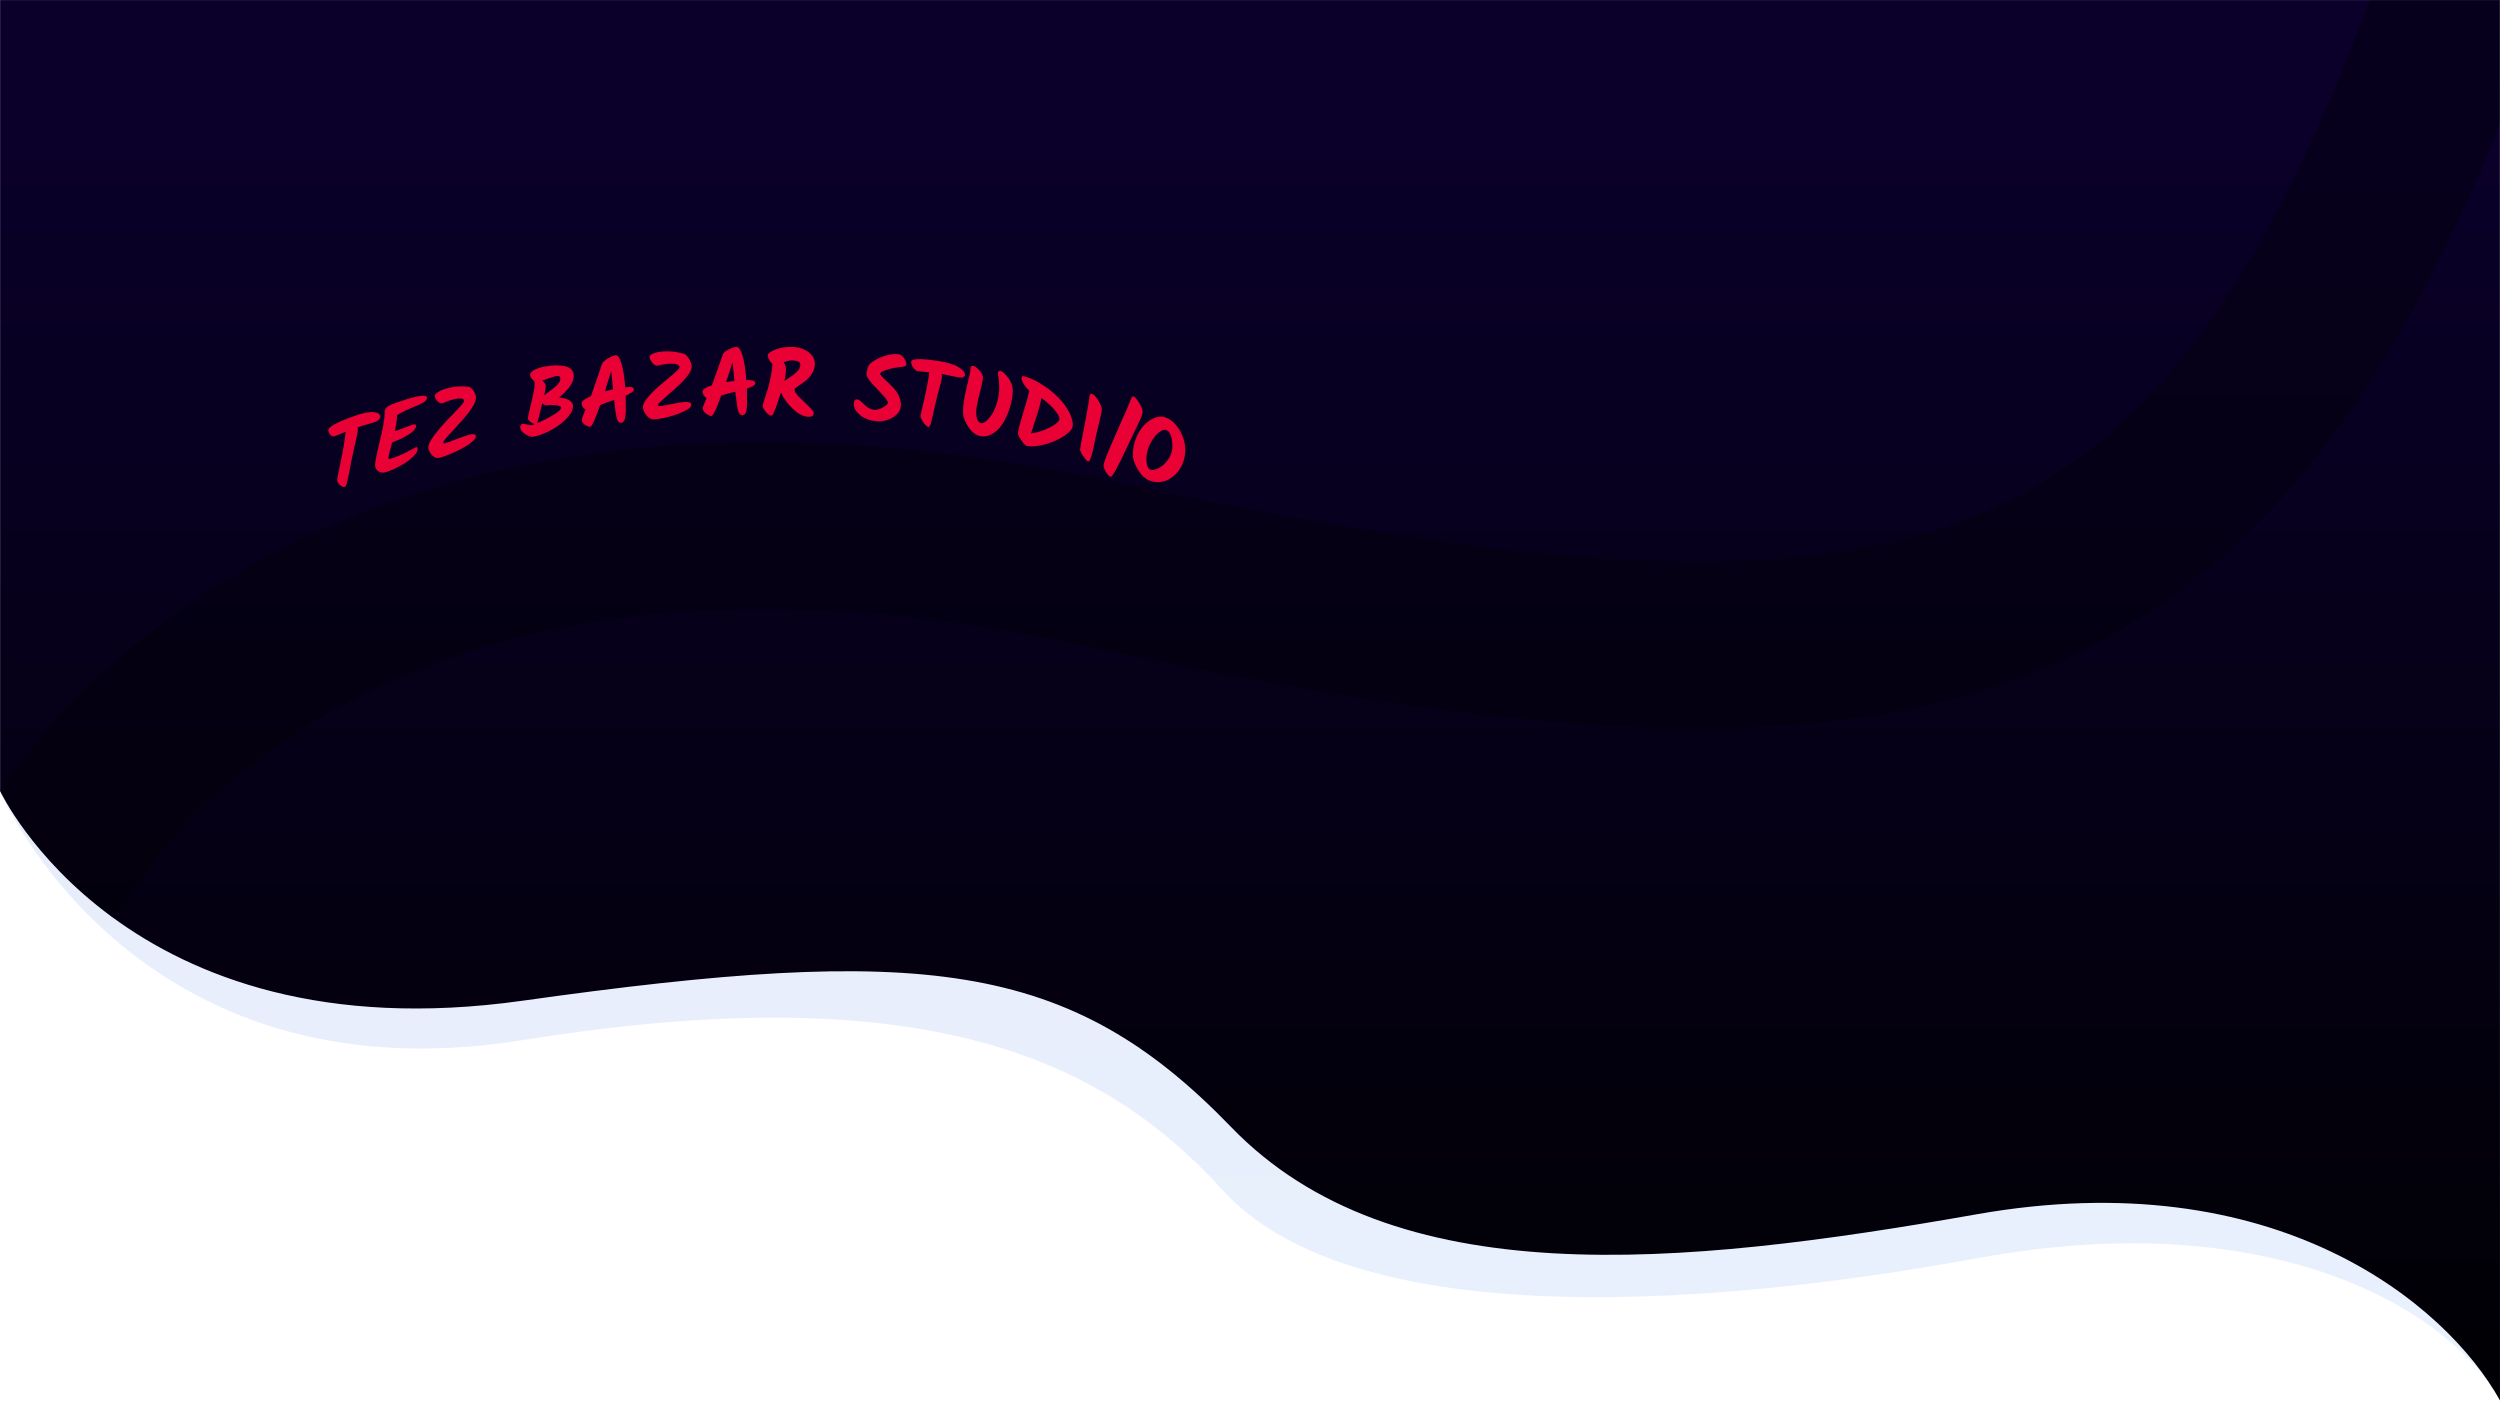
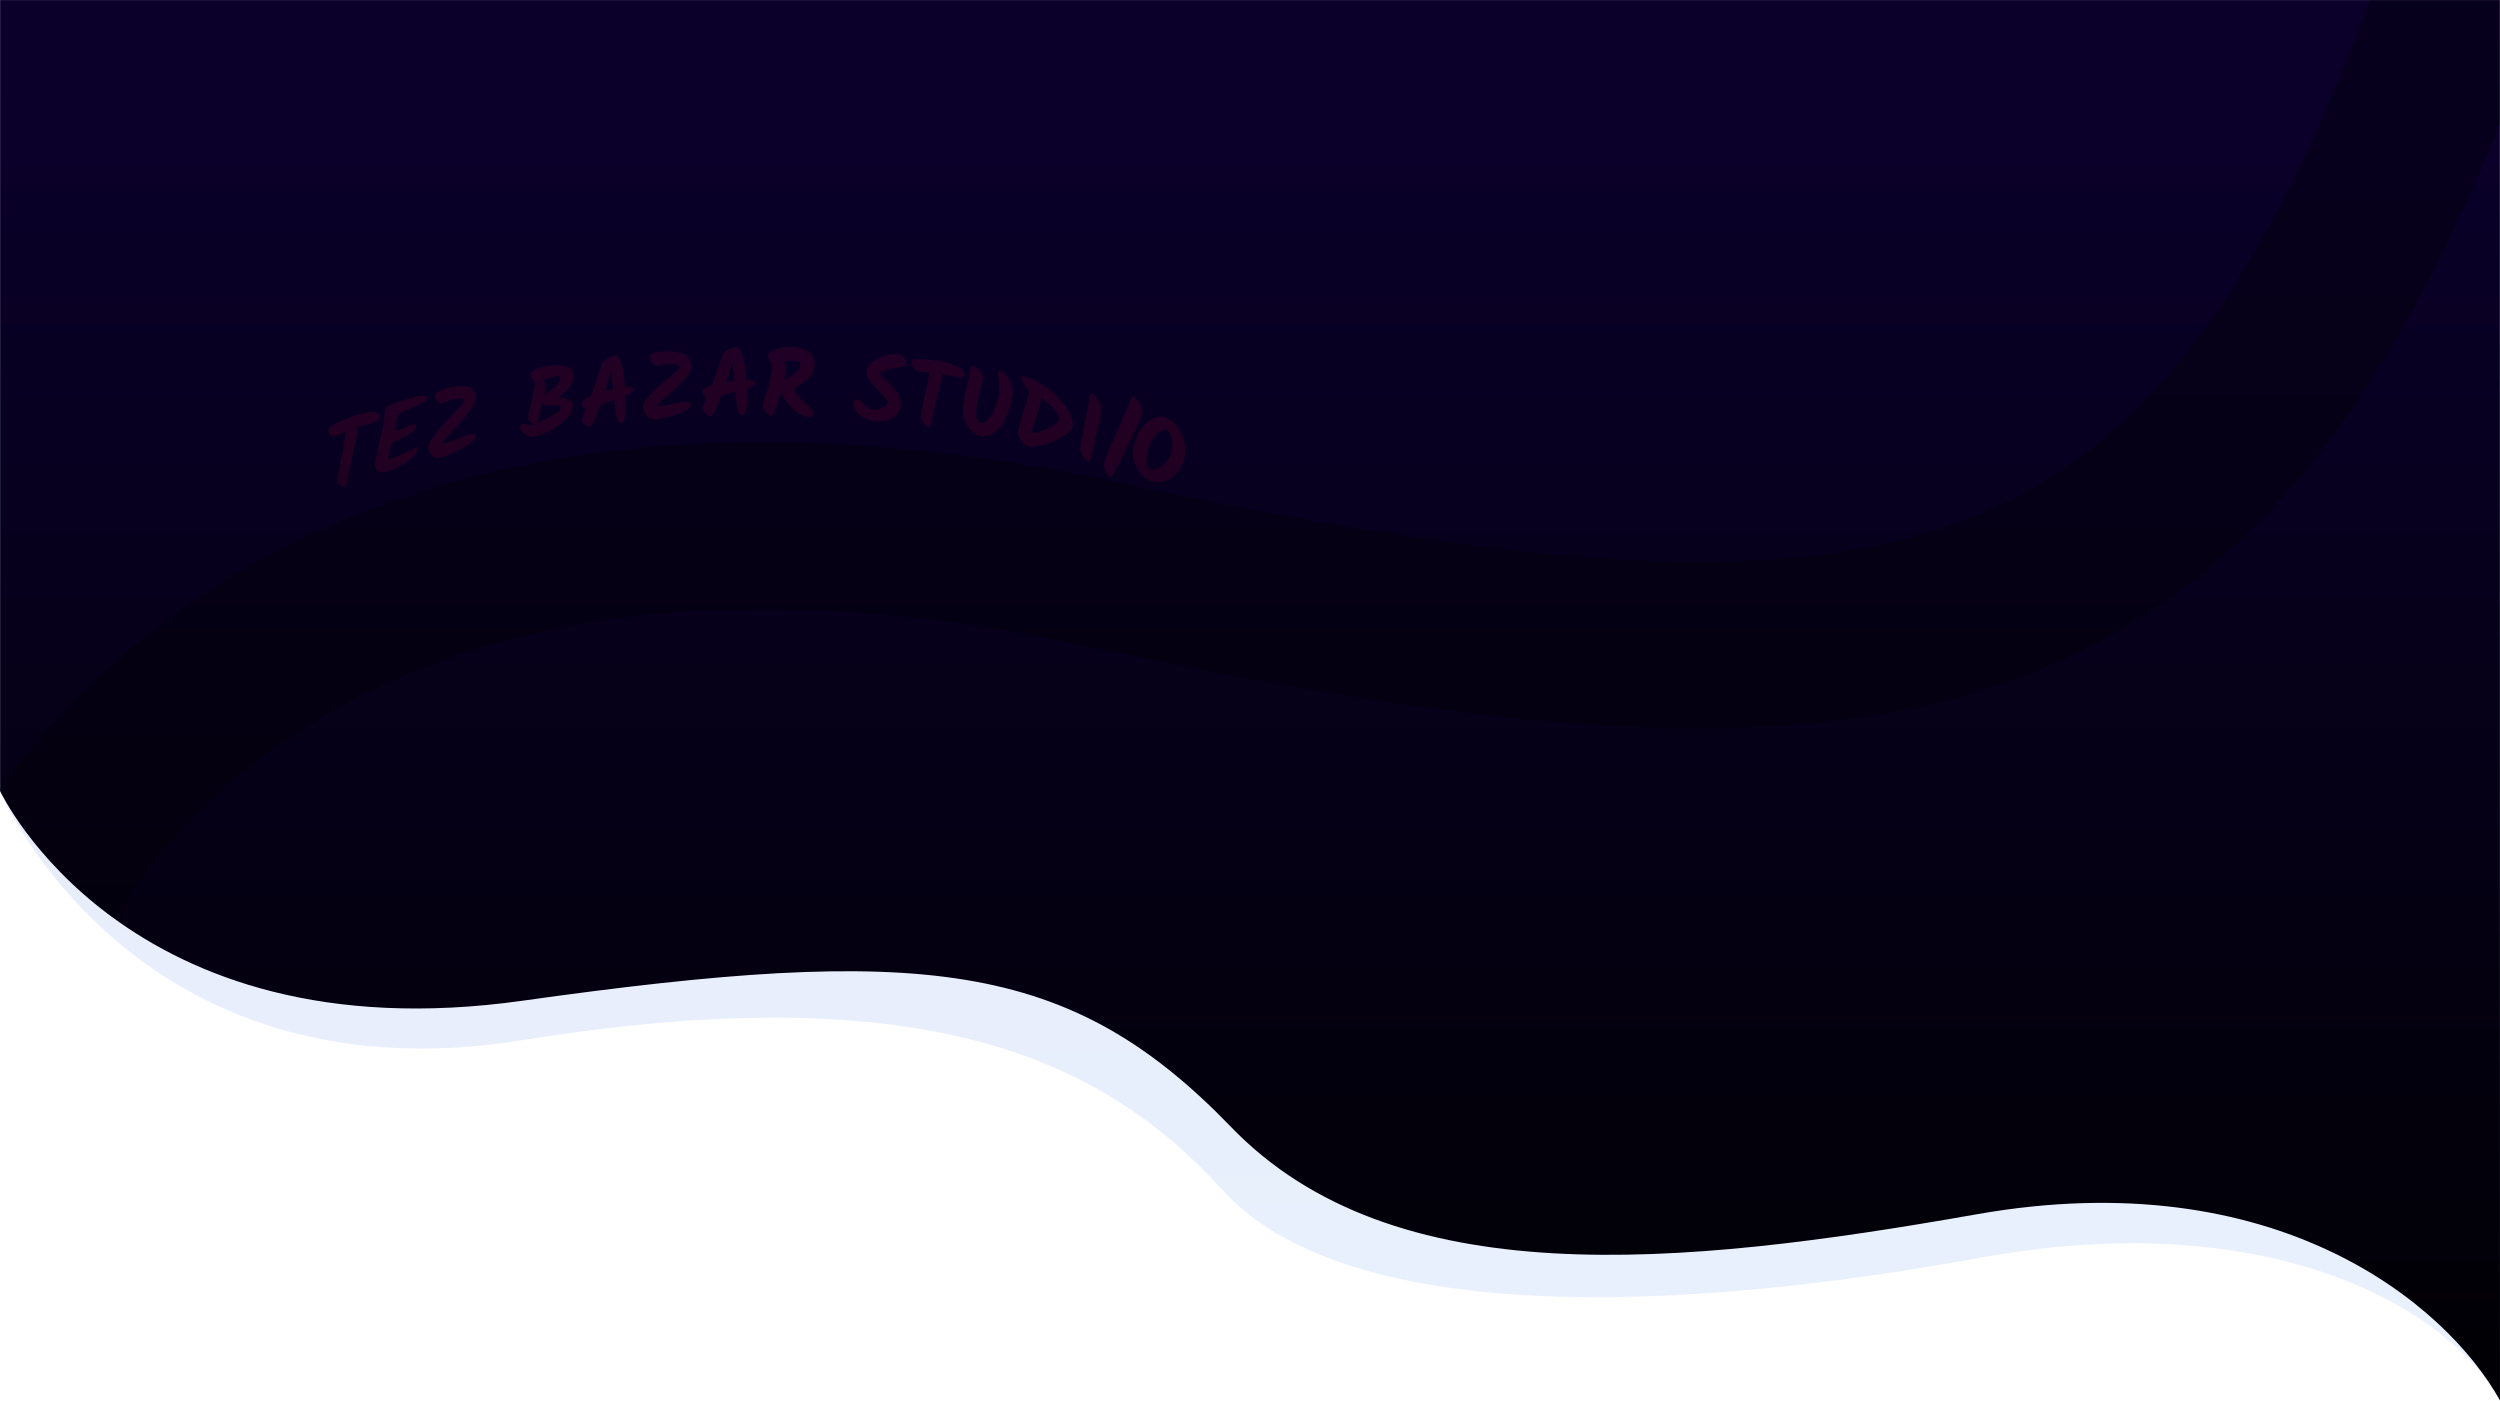
<svg xmlns="http://www.w3.org/2000/svg" xmlns:xlink="http://www.w3.org/1999/xlink" version="1.1" id="Layer_1" x="0px" y="0px" viewBox="0 0 1920.2 1075.6" style="enable-background:new 0 0 1920.2 1075.6;" xml:space="preserve">
  <style type="text/css">
	.st0{opacity:0.11;fill:url(#Path_195_1_);enable-background:new    ;}
	.st1{fill:url(#Path_194_1_);}
- 	.st2{clip-path:url(#SVGID_2_);}
+ 	.st2{opacity:0.11;clip-path:url(#SVGID_2_);}
	.st3{fill:#E90034;}
- 	.st4{opacity:0.3;fill:none;stroke:#000000;stroke-width:128;enable-background:new    ;}
+ 	.st4{clip-path:url(#SVGID_2_);}
+ 	.st5{opacity:0.3;fill:none;stroke:#000000;stroke-width:128;enable-background:new    ;}
</style>
  <g id="Group_112" transform="translate(0.089 0.042)">
    <linearGradient id="Path_195_1_" gradientUnits="userSpaceOnUse" x1="859.963" y1="638.365" x2="859.963" y2="637.365" gradientTransform="matrix(1920.184 0 0 -1075.636 -1650327 686648.562)">
      <stop offset="0" style="stop-color:#361CC1" />
      <stop offset="1" style="stop-color:#2E82EF" />
    </linearGradient>
    <path id="Path_195" class="st0" d="M-0.1,607.4c0,0,100.4,239.9,401.2,191.5s442.1,9.6,537.6,114.9s352.1,94.3,581,52.4   s363.2,41.8,400.4,109.4c0,0-0.4-1075.6-0.4-1075.6L0,0L-0.1,607.4z" />
    <linearGradient id="Path_194_1_" gradientUnits="userSpaceOnUse" x1="859.963" y1="638.283" x2="859.963" y2="637.283" gradientTransform="matrix(1920.106 0 0 -1075.621 -1650260.125 686639)">
      <stop offset="0" style="stop-color:#0A002A" />
      <stop offset="1" style="stop-color:#000000" />
    </linearGradient>
    <path id="Path_194" class="st1" d="M0,607.5c0,0,95.3,204.2,401.2,161.1c305.9-43,419.7-32.1,544.2,96.9s344,107.5,572.9,67.1   s360.2,68.2,401.8,143c0-2.4-0.1-1075.6-0.1-1075.6L0,0L0,607.5z" />
    <g>
      <defs>
        <path id="SVGID_1_" d="M0,607.5c0,0,95.3,204.2,401.2,161.1c305.9-43,419.7-32.1,544.2,96.9s344,107.5,572.9,67.1     s360.2,68.2,401.8,143c0-2.4-0.1-1075.6-0.1-1075.6L0,0L0,607.5z" />
      </defs>
      <clipPath id="SVGID_2_">
        <use xlink:href="#SVGID_1_" style="overflow:visible;" />
      </clipPath>
      <g class="st2">
        <g>
          <path class="st3" d="M265.3,331.6c-5,2.1-7.8,3.3-8.2,3.4c-1.1,0.4-2.2,0.1-3.3-0.9c-1.1-1-1.7-2.3-1.7-3.8      c0-2.4,6.6-6.1,19.9-10.8c6.8-2.4,11.9-3.4,15.1-3c3.2,0.4,4.9,1.6,4.9,3.7c0,0.6-0.4,1.3-1.1,2.1c-0.7,0.8-1.6,1.4-2.7,1.7      c-1.1,0.4-3,0.9-5.9,1.8c-2.9,0.8-5.5,1.6-7.8,2.4c0.2,0.5,0.3,1.2,0.3,1.9c0,0.8-0.3,2.4-0.8,4.8c-0.5,2.4-1.3,5.8-2.3,10.2      c-1,4.4-2.1,9.6-3.2,15.7c-1.2,6.1-2,9.8-2.4,11c-0.4,1.2-0.9,1.9-1.3,2.1c-1,0.4-2.2-0.1-3.7-1.4c-1.5-1.3-2.2-2.5-2.2-3.7      s1-6.3,2.9-15.3C263.7,344.4,264.9,337.1,265.3,331.6z" />
          <path class="st3" d="M303.8,330.9c2.5-0.8,5.2-1.7,8.1-2.9c2.9-1.1,4.7-1.8,5.4-2c0.7-0.2,1.2-0.2,1.6,0c0.4,0.2,0.6,0.6,0.6,1      c0,2.1-2,4.4-5.9,6.8c-3.9,2.4-8.1,4.4-12.5,6c-1.8,6.4-2.8,10.4-2.8,11.9c0,0.8,0.4,1.1,1.2,0.8c5.4-1.7,10.9-4.1,16.6-7.3      c1.9-1.1,3-1.7,3.3-1.8c0.9-0.3,1.3,0.3,1.3,1.5c0,1.7-1.3,3.8-3.8,6.1c-2.5,2.4-5.6,4.6-9.4,6.7c-3.8,2.1-7.5,3.8-11.1,4.9      c-2.2,0.7-4.1,0.5-5.8-0.6c-1.7-1.1-2.6-2.7-2.6-5c0-2.2,1.2-8.2,3.6-18c2.4-9.8,3.7-16.9,3.8-21.6c0-0.1-0.1-0.4-0.1-0.8      c0-0.7,0.1-1.2,0.3-1.7c0.5-1.5,1.9-2.8,4.3-3.9c2.4-1.1,6.6-2.6,12.7-4.5c10.2-3.1,15.3-3.3,15.3-1c0,1.5-1.3,2.9-3.8,4.2      c-1.7,0.9-4.1,1.9-7,3.1c-4.6,1.9-8.7,3.9-12.2,6c0,3.3-0.6,7.2-1.7,11.8C303.5,331,303.6,331,303.8,330.9z" />
          <path class="st3" d="M363.6,300.1c1.2,2,1.9,3.8,1.9,5.5c0,1.7-0.9,4-2.6,6.8c-1.7,2.8-3.9,5.6-6.3,8.5      c-2.5,2.8-4.9,5.5-7.4,8.2c-2.5,2.6-4.5,4.9-6.3,6.9c-1.7,1.9-2.6,3.2-2.6,3.7c0,0.7,0.4,1,1.1,0.8c2.3-0.6,5.6-1.8,9.8-3.5      c4.2-1.7,7.3-2.7,9.4-3.2c3.2-0.8,4.8-0.3,4.8,1.4c0,1.5-1.6,3.4-4.9,5.7c-3.3,2.3-7.1,4.4-11.3,6.3c-4.3,1.9-8.1,3.4-11.4,4.3      c-2.3,0.6-4.4,0-6.2-2.1c-1.8-2-2.7-4-2.7-5.9c0-2,1.4-4.9,4.3-8.8c2.9-3.9,6-7.6,9.4-11.2c3.4-3.5,6.6-6.9,9.5-9.9      c2.9-3.1,4.3-5,4.3-5.6c0-2.2-2.9-2.6-8.8-1.1c-2,0.5-3.7,1.1-5.1,1.7c-1.4,0.6-2.3,1-2.7,1.1c-1.3,0.3-2.6-0.2-3.9-1.6      c-1.3-1.4-2-2.7-2-4c0-1.2,1.4-2.6,4.2-4c1.5-0.7,3.4-1.4,5.8-2c5.1-1.4,10.4-1.7,15.7-1.1C360.9,297.1,362.3,298.2,363.6,300.1      z" />
          <path class="st3" d="M440,311.9c0,3-1.7,6.2-5,9.6c-3.3,3.4-7.3,6.4-12,8.9c-4.7,2.5-9.2,4.2-13.4,5c-1.8,0.3-4-0.4-6.4-2.1      c-2.5-1.8-3.7-3.3-3.7-4.8c0-0.8,0.2-1.5,0.5-2.1c0.4-0.6,0.8-0.9,1.3-1c0.5-0.1,1.6,0.1,3.2,0.6c1.7,0.5,2.9,0.6,3.8,0.5      c0.8-0.2,1.7-0.4,2.5-0.7c-1.2-0.3-2.4-0.9-3.6-1.8c-1.2-1-1.8-2-1.8-3.1c0-0.5,0.8-4.1,2.4-10.9c1.6-6.8,3.6-14.9,2.5-17.1      c-0.3-0.5-1.6-1.5-2.3-2.5c-0.7-1-1-1.9-1-2.4c0-1.3,1.1-2.6,3.2-3.8c2.1-1.2,4.8-2.1,8-2.7c6.8-1.2,12.2-1.2,16.3-0.1      c4.1,1.1,6.1,3.6,6.1,7.5c0,2.4-1,5.1-3.1,8c-2.1,2.9-4.8,5.6-8.2,8.3c0.3,0,0.4,0.1,0.7,0.1c2.9,0.3,5.3,1,7.3,2.2      C439,308.5,440,310,440,311.9z M430.8,313c0-1-1.4-1.6-4.2-1.8c-2.8-0.2-5.1-0.2-6.9,0.1c-1,0.2-2.1-0.4-3.3-1.7      c-2.2,9.3-3.5,14.4-3.9,15.3c4-1.6,8.1-3.6,12.2-6.1C428.8,316.5,430.8,314.5,430.8,313z M427.1,288.8c-1.5,0.3-5,1.4-10.6,3.4      c1.7,1.6,2.6,3.1,2.6,4.3c0,1.3-0.4,3.7-1.2,7.2c0.8-0.7,2.1-1.8,4.1-3.2c2-1.4,3.2-2.4,3.7-2.8c0.5-0.4,1.2-1.1,2.1-2      c1.6-1.6,2.5-3.2,2.5-4.9C430.3,289.1,429.3,288.5,427.1,288.8z" />
          <path class="st3" d="M481.3,297.3c1.9-0.2,3.3-0.2,4.2,0.1c0.8,0.3,1.3,0.9,1.3,1.8c0,1.3-2.1,2.8-6.3,4.6      c0.1,3.6,0.1,7.1,0.1,10.5c0,3.3-0.3,5.9-0.8,7.6c-0.5,1.7-1.4,2.6-2.6,2.8c-1.2,0.1-2.1-0.4-2.7-1.5c-0.7-1.1-1.2-3-1.6-5.6      c-0.4-2.6-0.8-6.1-1.3-10.5c-5,1.7-8.5,3-10.7,4c-3.8,10.9-6.3,16.4-7.6,16.6c-1,0.1-2.4-0.3-4-1.4c-1.7-1.1-2.5-2.4-2.5-3.8      c0-0.8,0.9-3.5,2.8-8c-0.8-0.4-1.5-1.1-2.1-2c-0.6-0.9-0.9-1.8-0.9-2.7c0-1.6,2.4-3.5,7.2-5.6c0.4-1,0.8-2.2,1.2-3.4      c0.4-1.3,1.5-4.3,3.1-9c1.7-4.7,3-8.7,4-11.8c0.4-1.5,2-3,4.5-4.6c2.6-1.6,4.6-2.4,6.1-2.6c1.7-0.2,3.2,2,4.6,6.5      c1.3,4.5,2.3,10.6,2.8,18.3C480.5,297.4,480.8,297.3,481.3,297.3z M464.5,300.5c1.5-0.4,3.6-0.9,6.3-1.5c-0.1-1.4-0.4-3.7-0.7-7      c-0.3-3.3-0.5-5.7-0.7-7.2C468.6,287.5,466.9,292.8,464.5,300.5z" />
          <path class="st3" d="M529.3,275.8c1.3,2.2,1.9,4.1,1.9,5.8c0,1.7-0.9,3.8-2.7,6.3c-1.8,2.5-3.9,4.9-6.5,7.3      c-2.5,2.4-5.1,4.6-7.6,6.8c-2.5,2.2-4.7,4.1-6.4,5.7c-1.8,1.6-2.7,2.7-2.7,3.2c0,0.7,0.4,1.1,1.1,1c2.4-0.2,5.7-0.8,10-1.7      c4.3-0.9,7.5-1.4,9.6-1.5c3.3-0.2,4.9,0.6,4.9,2.2c0,1.5-1.7,3.1-5,4.7c-3.4,1.7-7.2,3.1-11.6,4.3c-4.4,1.2-8.2,1.9-11.6,2.2      c-2.4,0.2-4.5-0.9-6.3-3.2c-1.8-2.3-2.7-4.5-2.7-6.4c0-2,1.5-4.6,4.4-8c2.9-3.4,6.2-6.5,9.7-9.4c3.5-2.9,6.7-5.6,9.7-8.2      c2.9-2.6,4.4-4.2,4.4-4.8c0-2.2-3-3.1-9-2.7c-2,0.2-3.8,0.4-5.2,0.8c-1.4,0.4-2.4,0.6-2.8,0.6c-1.3,0.1-2.7-0.7-4-2.3      c-1.4-1.7-2-3.1-2-4.4c0-1.2,1.4-2.3,4.3-3.2c1.6-0.5,3.5-0.8,5.9-1c5.3-0.4,10.6,0.2,16.1,1.8      C526.6,272.3,528,273.6,529.3,275.8z" />
          <path class="st3" d="M574.5,291.9c2,0,3.4,0.2,4.2,0.5c0.9,0.4,1.3,1,1.3,2c0,1.3-2.1,2.6-6.4,4c0.1,3.6,0.1,7.1,0.1,10.5      c0,3.3-0.3,5.8-0.8,7.5c-0.5,1.7-1.4,2.5-2.6,2.5c-1.2,0-2.1-0.6-2.7-1.7c-0.7-1.2-1.2-3.1-1.6-5.8c-0.4-2.7-0.8-6.2-1.3-10.6      c-5,1.2-8.6,2.2-10.8,2.9c-3.8,10.5-6.3,15.8-7.6,15.8c-1,0-2.4-0.6-4.1-1.9c-1.7-1.3-2.5-2.6-2.5-4.1c0-0.8,1-3.4,2.9-7.8      c-0.8-0.5-1.5-1.2-2.2-2.2c-0.6-1-0.9-1.9-0.9-2.8c0-1.6,2.4-3.2,7.2-4.8c0.4-1,0.8-2.1,1.2-3.3c0.4-1.2,1.5-4.1,3.1-8.7      c1.7-4.6,3-8.4,4-11.4c0.4-1.5,2-2.8,4.6-4.1c2.6-1.3,4.6-2,6.1-2c1.7,0,3.2,2.3,4.6,6.9c1.3,4.6,2.3,10.8,2.8,18.6      C573.8,291.9,574,291.9,574.5,291.9z M557.6,293.4c1.5-0.2,3.6-0.5,6.4-0.9c-0.1-1.4-0.4-3.8-0.7-7.1c-0.3-3.4-0.5-5.8-0.7-7.3      C561.8,280.9,560.1,286,557.6,293.4z" />
          <path class="st3" d="M624.9,317.3c0,2-1.4,2.9-4.2,2.8c-3.8-0.2-7.8-2.3-12-6.3c-4.2-4-7.1-8.1-8.9-12.4      c-0.8,2.3-1.3,3.8-1.6,4.6c-0.3,0.8-0.7,2.1-1.3,3.9c-0.6,1.8-1,3.1-1.4,3.9c-0.3,0.9-0.7,1.8-1.1,2.7c-0.7,1.8-1.4,2.7-2.1,2.7      c-1.1,0-2.5-1-4.1-2.8c-1.6-1.9-2.4-3.4-2.4-4.5c0-1.2,0.6-3.3,1.7-6.4c3.3-9.5,5.2-18.2,5.7-26.1c-0.9-0.7-1.8-1.7-2.5-3.1      c-0.7-1.3-1.1-2.4-1.1-3.3c0-1.4,1.9-2.9,5.7-4.5c3.8-1.5,8.1-2.2,13.1-2.1c5,0.1,9.1,1.5,12.4,3.9c3.3,2.4,5,5.5,5,9.2      c0,2.7-0.8,5.3-2.5,7.8c-1.6,2.4-3.4,4.3-5.3,5.7c-1.9,1.3-3.7,2.6-5.3,3.7c-1.6,1.1-2.5,1.8-2.5,2.2c0,1.2,0.4,2.3,1.2,3.3      c0.8,1.1,1.9,2.3,3.3,3.7c1.4,1.4,2.6,2.6,3.7,3.6c1,1,1.9,1.8,2.5,2.4c0.7,0.7,1.3,1.3,1.9,2      C624.2,315.5,624.9,316.5,624.9,317.3z M614.6,280c0-2-2-3.1-6-3.2c-1.9-0.1-4.2,0.4-6.8,1.4c1.2,1.9,1.8,3.5,1.8,5.1      c0,2.8-0.4,5.8-1.2,9.2c0.5-0.4,1.5-1,3-2c1.5-0.9,2.6-1.7,3.4-2.3c0.8-0.6,1.7-1.3,2.7-2.3C613.6,284.2,614.6,282.2,614.6,280z      " />
          <path class="st3" d="M691.9,310.6c0,4.1-2,7.3-5.9,9.8c-3.9,2.5-8.4,3.5-13.5,3c-5.1-0.5-9.1-2.1-12.2-4.8      c-3.1-2.7-4.6-5.4-4.6-8.1c0-2.6,0.8-3.9,2.3-3.8c1.2,0.1,2.4,0.8,3.6,2c1.3,1.3,2.7,2.5,4.3,3.8c1.6,1.3,3.4,2,5.4,2.2      c2,0.2,4.3-0.4,6.8-1.8c2.5-1.4,3.8-2.6,3.8-3.7c0-1.1-1.4-3.1-4.1-6c-2.7-2.9-5.5-5.8-8.2-8.8c-2.7-3-4.1-5.3-4.1-6.8      c0-1.5,0.3-3.1,0.8-4.9c0.6-1.7,1.3-2.9,2.1-3.5c2.6-2.3,6-4.2,10.2-5.6c4.2-1.4,7.8-1.9,11-1.6c1.8,0.2,3.4,1.2,4.6,2.9      c1.2,1.7,1.8,3.4,1.8,5.1c0,0.7-0.5,1.1-1.6,1.4c-1.1,0.3-2.7,0.5-4.7,0.7c-2.1,0.2-4.2,0.6-6.3,1.2c-5,1.3-7.4,2.6-7.4,3.8      c0,0.6,0.8,1.7,2.6,3.4c1.7,1.7,3.6,3.5,5.6,5.4c2,1.9,3.9,4.2,5.6,6.9C691,305.7,691.9,308.2,691.9,310.6z" />
          <path class="st3" d="M713.6,285.9c-5.2-0.5-8.1-0.7-8.6-0.8c-1.2-0.2-2.3-1-3.5-2.6c-1.2-1.6-1.7-3.1-1.7-4.7      c0-2.4,6.9-2.7,20.7-0.6c7.1,1.1,12.3,2.7,15.6,4.7c3.3,2,5,4,5,6.1c0,0.6-0.4,1.1-1.1,1.6c-0.7,0.4-1.6,0.5-2.8,0.4      c-1.1-0.2-3.1-0.6-6.1-1.2c-2.9-0.6-5.6-1.1-8-1.6c0.2,0.6,0.3,1.3,0.3,2.1c0,0.8-0.3,2.2-0.8,4.4c-0.6,2.2-1.3,5.2-2.4,9      c-1,3.9-2.1,8.5-3.3,14c-1.2,5.5-2,8.8-2.5,9.8c-0.5,1-0.9,1.5-1.3,1.4c-1-0.1-2.3-1.2-3.8-3.3c-1.5-2.1-2.3-3.7-2.3-4.8      s1-5.8,3-13.9C711.8,297.8,713.1,291.1,713.6,285.9z" />
          <path class="st3" d="M747.5,281c1.2,0.2,2.7,1.4,4.6,3.4c1.9,2.1,2.8,3.9,2.8,5.6s-0.9,5.8-2.6,12.4c-1.7,6.6-2.6,11.2-2.6,13.8      c0,2.6,0.3,4.7,1,6.2c0.7,1.5,1.6,2.4,2.7,2.6c1.2,0.2,2.6-0.4,4.2-1.8c1.6-1.4,3.1-3.3,4.6-5.7c1.5-2.4,2.7-5.4,3.7-9      c1-3.6,1.5-7,1.5-10.2c0-3.2-0.2-5.9-0.5-7.9c-0.3-2-0.5-3.2-0.5-3.6c0-1.5,0.6-2.1,1.9-1.9c1.5,0.3,3.5,2,5.9,5.1      c2.4,3.1,3.6,6.5,3.6,10c0,3.6-0.6,7.5-1.9,11.9c-1.2,4.4-2.9,8.4-5,12.1c-2.1,3.7-4.8,6.6-8,8.7c-3.2,2.1-6.6,2.8-10,2.2      c-3.4-0.6-6.5-3-9.2-7c-2.7-4-4.1-7.9-4.1-11.6c0-3.7,0.5-7.9,1.4-12.6c1-4.7,1.9-8.9,2.9-12.6c1-3.7,1.4-6.4,1.4-8      S746.1,280.8,747.5,281z" />
          <path class="st3" d="M786.1,288.9c3.7,0.8,7.8,2.6,12.2,5.2c4.4,2.6,8.5,5.6,12.3,9.1c3.8,3.5,7,7.3,9.5,11.5      c2.5,4.2,3.8,8.1,3.8,11.7c0,2.7-2.1,5.4-6.5,8.3c-4.3,2.9-9.3,5.1-15,6.6c-5.7,1.5-10.3,1.9-14,1.1c-0.8-0.2-2.1-1.6-3.9-4.1      c-1.8-2.5-2.7-4.3-2.7-5.3c0-2,1.3-7.2,3.9-15.6c2.6-8.4,4.2-14.2,4.8-17.4c-1.7-1.5-3.2-3.3-4.3-5.1c-1.1-1.9-1.7-3.4-1.7-4.5      S785.1,288.7,786.1,288.9z M813.7,321.5c0-1.5-1.4-3.9-4.2-7.2c-2.8-3.2-6.1-6.1-9.8-8.7c-0.3,3.5-2.3,10.7-6.1,21.7      c-0.2,0.6-0.5,1.5-0.9,2.9c-0.4,1.3-0.7,2.2-0.9,2.6c4.7-0.5,9.5-2,14.5-4.5C811.2,325.7,813.7,323.5,813.7,321.5z" />
          <path class="st3" d="M831.9,350.3c-1.6-2.4-2.4-4.1-2.4-5c0-0.9,1.2-7.3,3.5-19.1c2.3-11.8,3.5-19.1,3.7-21.9      c0.1-1.5,0.8-2.1,2.2-1.7c1.1,0.3,2.7,1.9,4.5,4.8c1.9,2.9,2.8,5.3,2.8,7.3c0,0.9-0.6,3.9-1.9,9.2c-1.3,5.3-2.2,8.9-2.6,11      c-0.4,2.1-0.8,4-1.2,5.6c-0.3,1.7-0.6,3-0.8,3.9c-1.3,5.8-2.4,9-3.1,9.7c-0.3,0.3-0.6,0.3-0.9,0.3      C834.8,354.1,833.5,352.7,831.9,350.3z" />
          <path class="st3" d="M853,366.2c-1-0.3-2.2-1.5-3.5-3.6c-1.3-2.1-2-3.8-2-5.1c0-1.3,1.4-5.3,4.1-11.7c2.7-6.5,6-13.9,9.7-22.3      c3.8-8.4,6-13.4,6.6-15.1c0.7-1.7,1-2.7,1.1-2.9c0.2-0.7,0.4-1,0.6-1c0.4-0.1,0.8-0.1,1.1,0c0.9,0.3,2.3,1.9,4.1,4.8      c1.8,2.9,2.7,5.1,2.7,6.7c0,1.4-0.5,3.3-1.5,5.5c-1,2.3-1.9,4.2-2.7,5.8c-3.4,6.9-5.9,12.3-7.7,16.1      C858.4,358.8,854.2,366.5,853,366.2z" />
          <path class="st3" d="M883.4,369.3c-3.5-1.2-6.6-4-9.3-8.3c-2.7-4.4-4.1-8.3-4.1-11.7c0-4.4,0.8-8.7,2.5-12.8      c1.6-4.1,3.7-7.4,6.2-10c2.5-2.6,5.2-4.4,8.1-5.6c2.9-1.2,5.7-1.3,8.1-0.4c4.5,1.6,8.2,5,11.1,10c2.9,5,4.3,10,4.3,15      c0,4.9-1.2,9.5-3.6,13.7c-2.4,4.2-5.8,7.3-10,9.4C892.4,370.6,888,370.9,883.4,369.3z M890.3,359.3c2.7-1.5,5.1-3.8,7.1-6.8      c2-3,3-6.3,3-9.7c0-3.5-0.4-6.3-1.3-8.5c-0.8-2.2-2-3.5-3.5-4.1c-1.5-0.5-3.4,0.2-5.8,2.1c-2.4,1.9-4.6,4.8-6.5,8.6      c-1.9,3.8-2.9,7.7-2.9,11.8c0,2.1,0.3,3.8,0.8,5.3c0.6,1.5,1.3,2.3,2.1,2.6C885.3,361.2,887.6,360.8,890.3,359.3z" />
        </g>
      </g>
-       <g id="Mask_Group_6" class="st2">
-         <path id="Path_4" class="st4" d="M25.6,687.7c0,0,174.2-392,817.4-255s869.4,77.5,1056.2-464" />
+       <g id="Mask_Group_6" class="st4">
+         <path id="Path_4" class="st5" d="M25.6,687.7c0,0,174.2-392,817.4-255s869.4,77.5,1056.2-464" />
      </g>
    </g>
  </g>
</svg>
